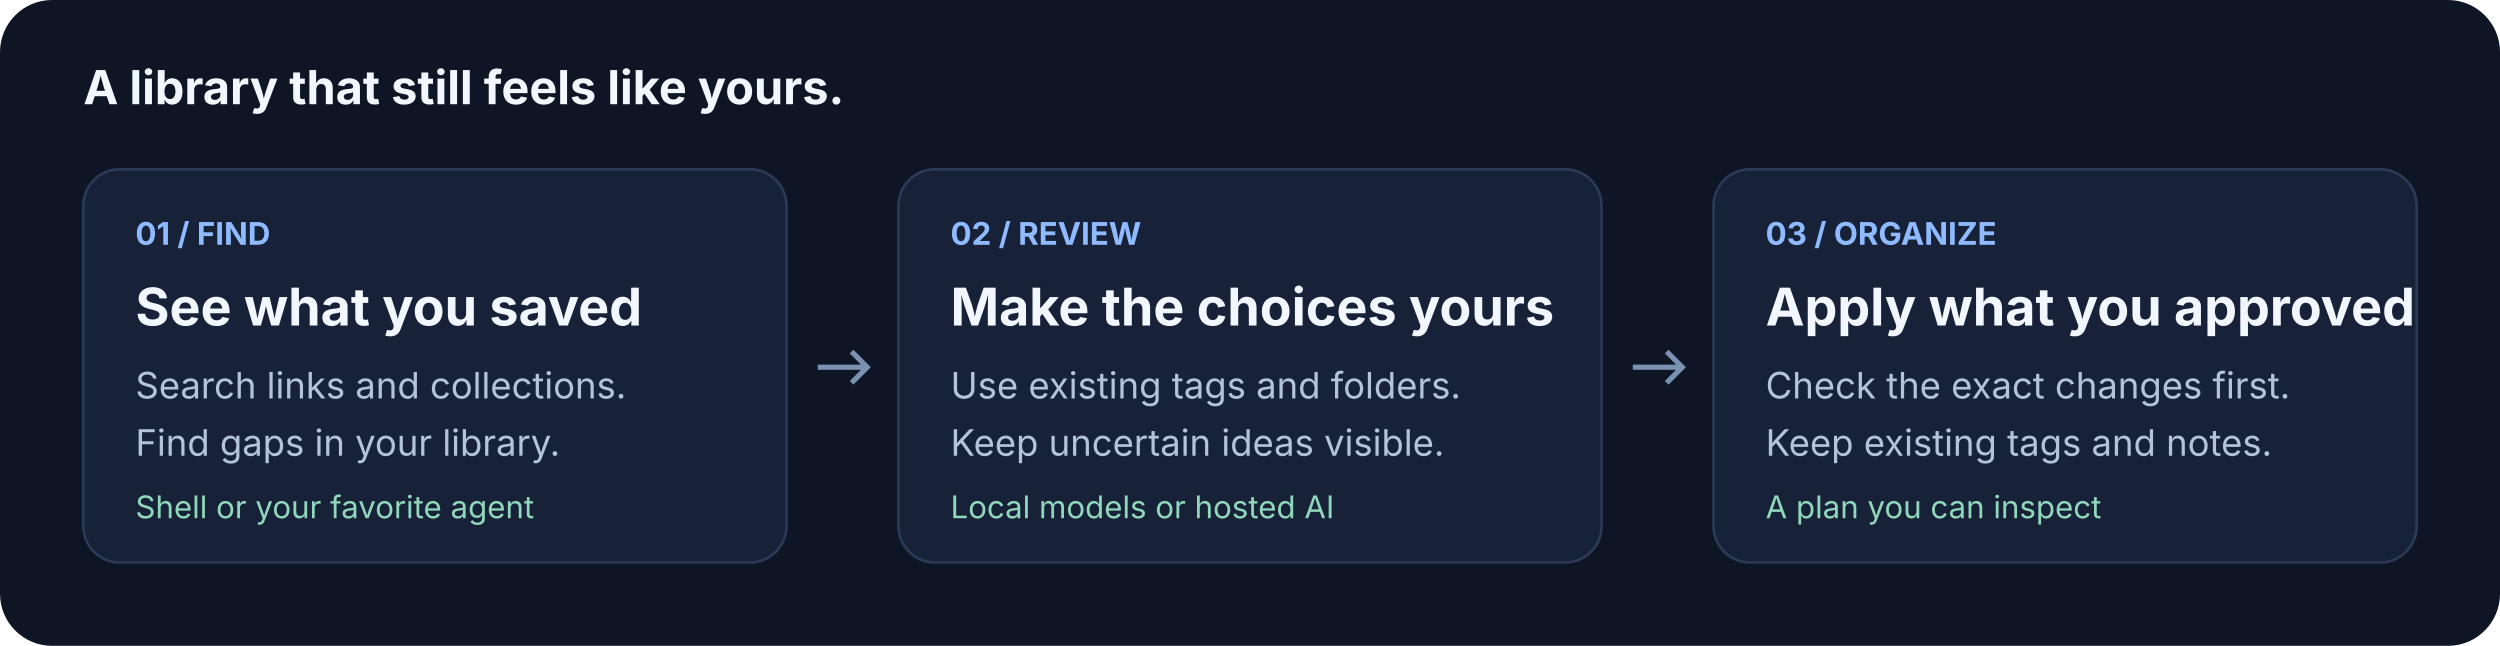
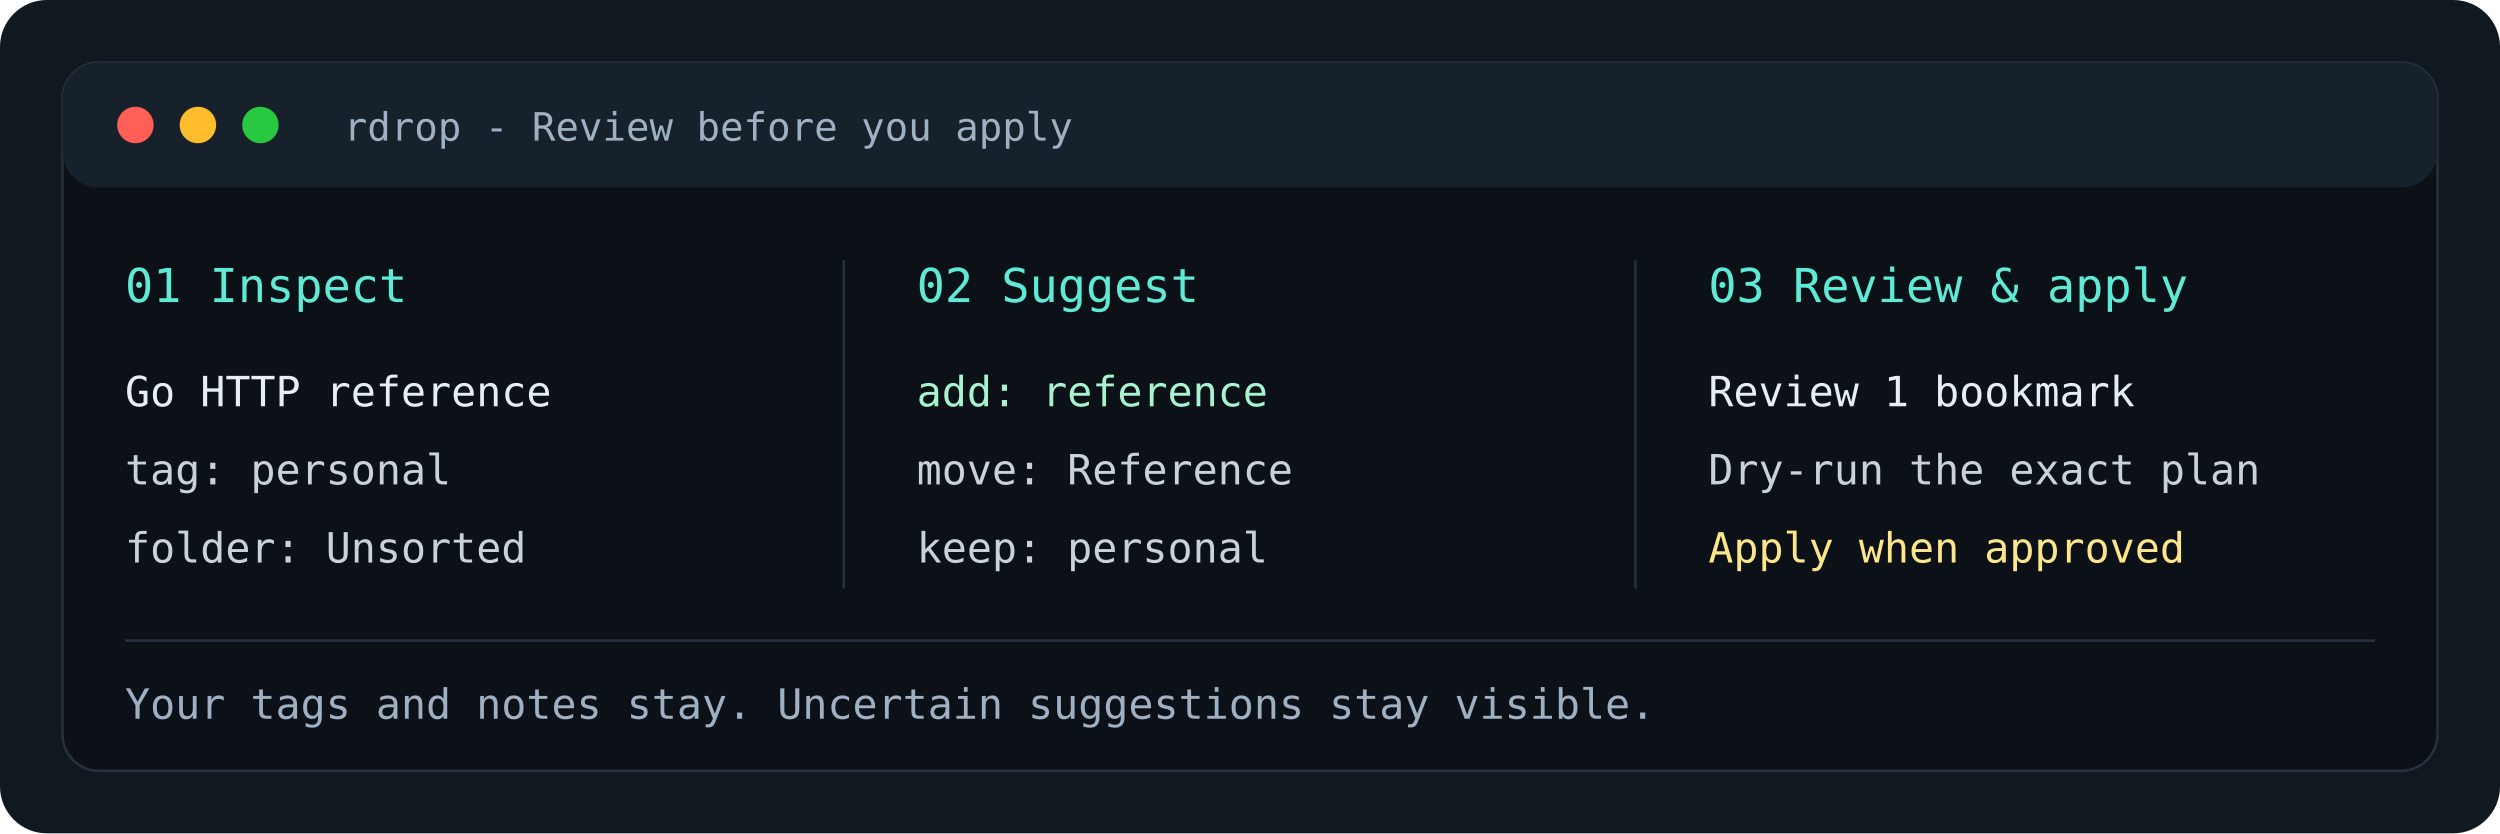
- <svg xmlns="http://www.w3.org/2000/svg" width="960" height="248" viewBox="0 0 960 248" role="img" aria-labelledby="title desc">
-   <rect width="960" height="248" rx="20" fill="#0e1525" />
-   <g font-family="-apple-system,BlinkMacSystemFont,Segoe UI,sans-serif">
-     <text x="32" y="40" fill="#f2f6ff" font-size="18" font-weight="650">A library that still feels like yours.</text>
-     <g fill="#172238" stroke="#2b3a55">
-       <rect x="32" y="65" width="270" height="151" rx="14" />
-       <rect x="345" y="65" width="270" height="151" rx="14" />
-       <rect x="658" y="65" width="270" height="151" rx="14" />
+ <svg xmlns="http://www.w3.org/2000/svg" width="960" height="320" viewBox="0 0 960 320" fill="none" role="img" aria-labelledby="title desc">
+   <rect width="960" height="320" rx="18" fill="#101820" />
+   <rect x="24" y="24" width="912" height="272" rx="14" fill="#0B1117" stroke="#26313D" />
+   <rect x="24" y="24" width="912" height="48" rx="14" fill="#17212B" />
+   <circle cx="52" cy="48" r="7" fill="#FF5F57" />
+   <circle cx="76" cy="48" r="7" fill="#FFBD2E" />
+   <circle cx="100" cy="48" r="7" fill="#28C840" />
+   <g font-family="Menlo, Consolas, monospace">
+     <text x="132" y="54" fill="#9FB0C3" font-size="15">rdrop - Review before you apply</text>
+     <g stroke="#26313D">
+       <path d="M324 100V226" />
+       <path d="M628 100V226" />
+       <path d="M48 246H912" />
    </g>
-     <g fill="#8fbaff" font-size="12" font-weight="700">
-       <text x="52" y="94">01 / FIND</text>
-       <text x="365" y="94">02 / REVIEW</text>
-       <text x="678" y="94">03 / ORGANIZE</text>
+     <g fill="#5EEAD4" font-size="18">
+       <text x="48" y="116">01 Inspect</text>
+       <text x="352" y="116">02 Suggest</text>
+       <text x="656" y="116">03 Review &amp; apply</text>
    </g>
-     <g fill="#f2f6ff" font-size="20" font-weight="650">
-       <text x="52" y="125">See what you saved</text>
-       <text x="365" y="125">Make the choices yours</text>
-       <text x="678" y="125">Apply what you approved</text>
-     </g>
-     <g fill="#b5c3d9" font-size="14">
-       <text x="52" y="153">Search links and collections.</text>
-       <text x="52" y="175">Find gaps in your library.</text>
-       <text x="365" y="153">Use existing tags and folders.</text>
-       <text x="365" y="175">Keep uncertain ideas visible.</text>
-       <text x="678" y="153">Check the exact changes first.</text>
-       <text x="678" y="175">Keep existing tags and notes.</text>
-     </g>
-     <g fill="#91d7bc" font-size="12">
-       <text x="52" y="199">Shell or your favorite agent</text>
-       <text x="365" y="199">Local models or hosted AI</text>
-       <text x="678" y="199">A plan you can inspect</text>
-     </g>
-     <g stroke="#7a91b2" stroke-width="2" fill="none">
-       <path d="M314 141h19m-6-6 6 6-6 6" />
-       <path d="M627 141h19m-6-6 6 6-6 6" />
+     <g font-size="16">
+       <text x="48" y="156" fill="#E6EDF3">Go HTTP reference</text>
+       <text x="48" y="186" fill="#C9D1D9">tag: personal</text>
+       <text x="48" y="216" fill="#C9D1D9">folder: Unsorted</text>
+       <text x="352" y="156" fill="#A7F3D0">add: reference</text>
+       <text x="352" y="186" fill="#C9D1D9">move: Reference</text>
+       <text x="352" y="216" fill="#C9D1D9">keep: personal</text>
+       <text x="656" y="156" fill="#E6EDF3">Review 1 bookmark</text>
+       <text x="656" y="186" fill="#C9D1D9">Dry-run the exact plan</text>
+       <text x="656" y="216" fill="#FDE68A">Apply when approved</text>
+       <text x="48" y="276" fill="#9FB0C3">Your tags and notes stay. Uncertain suggestions stay visible.</text>
    </g>
  </g>
</svg>
